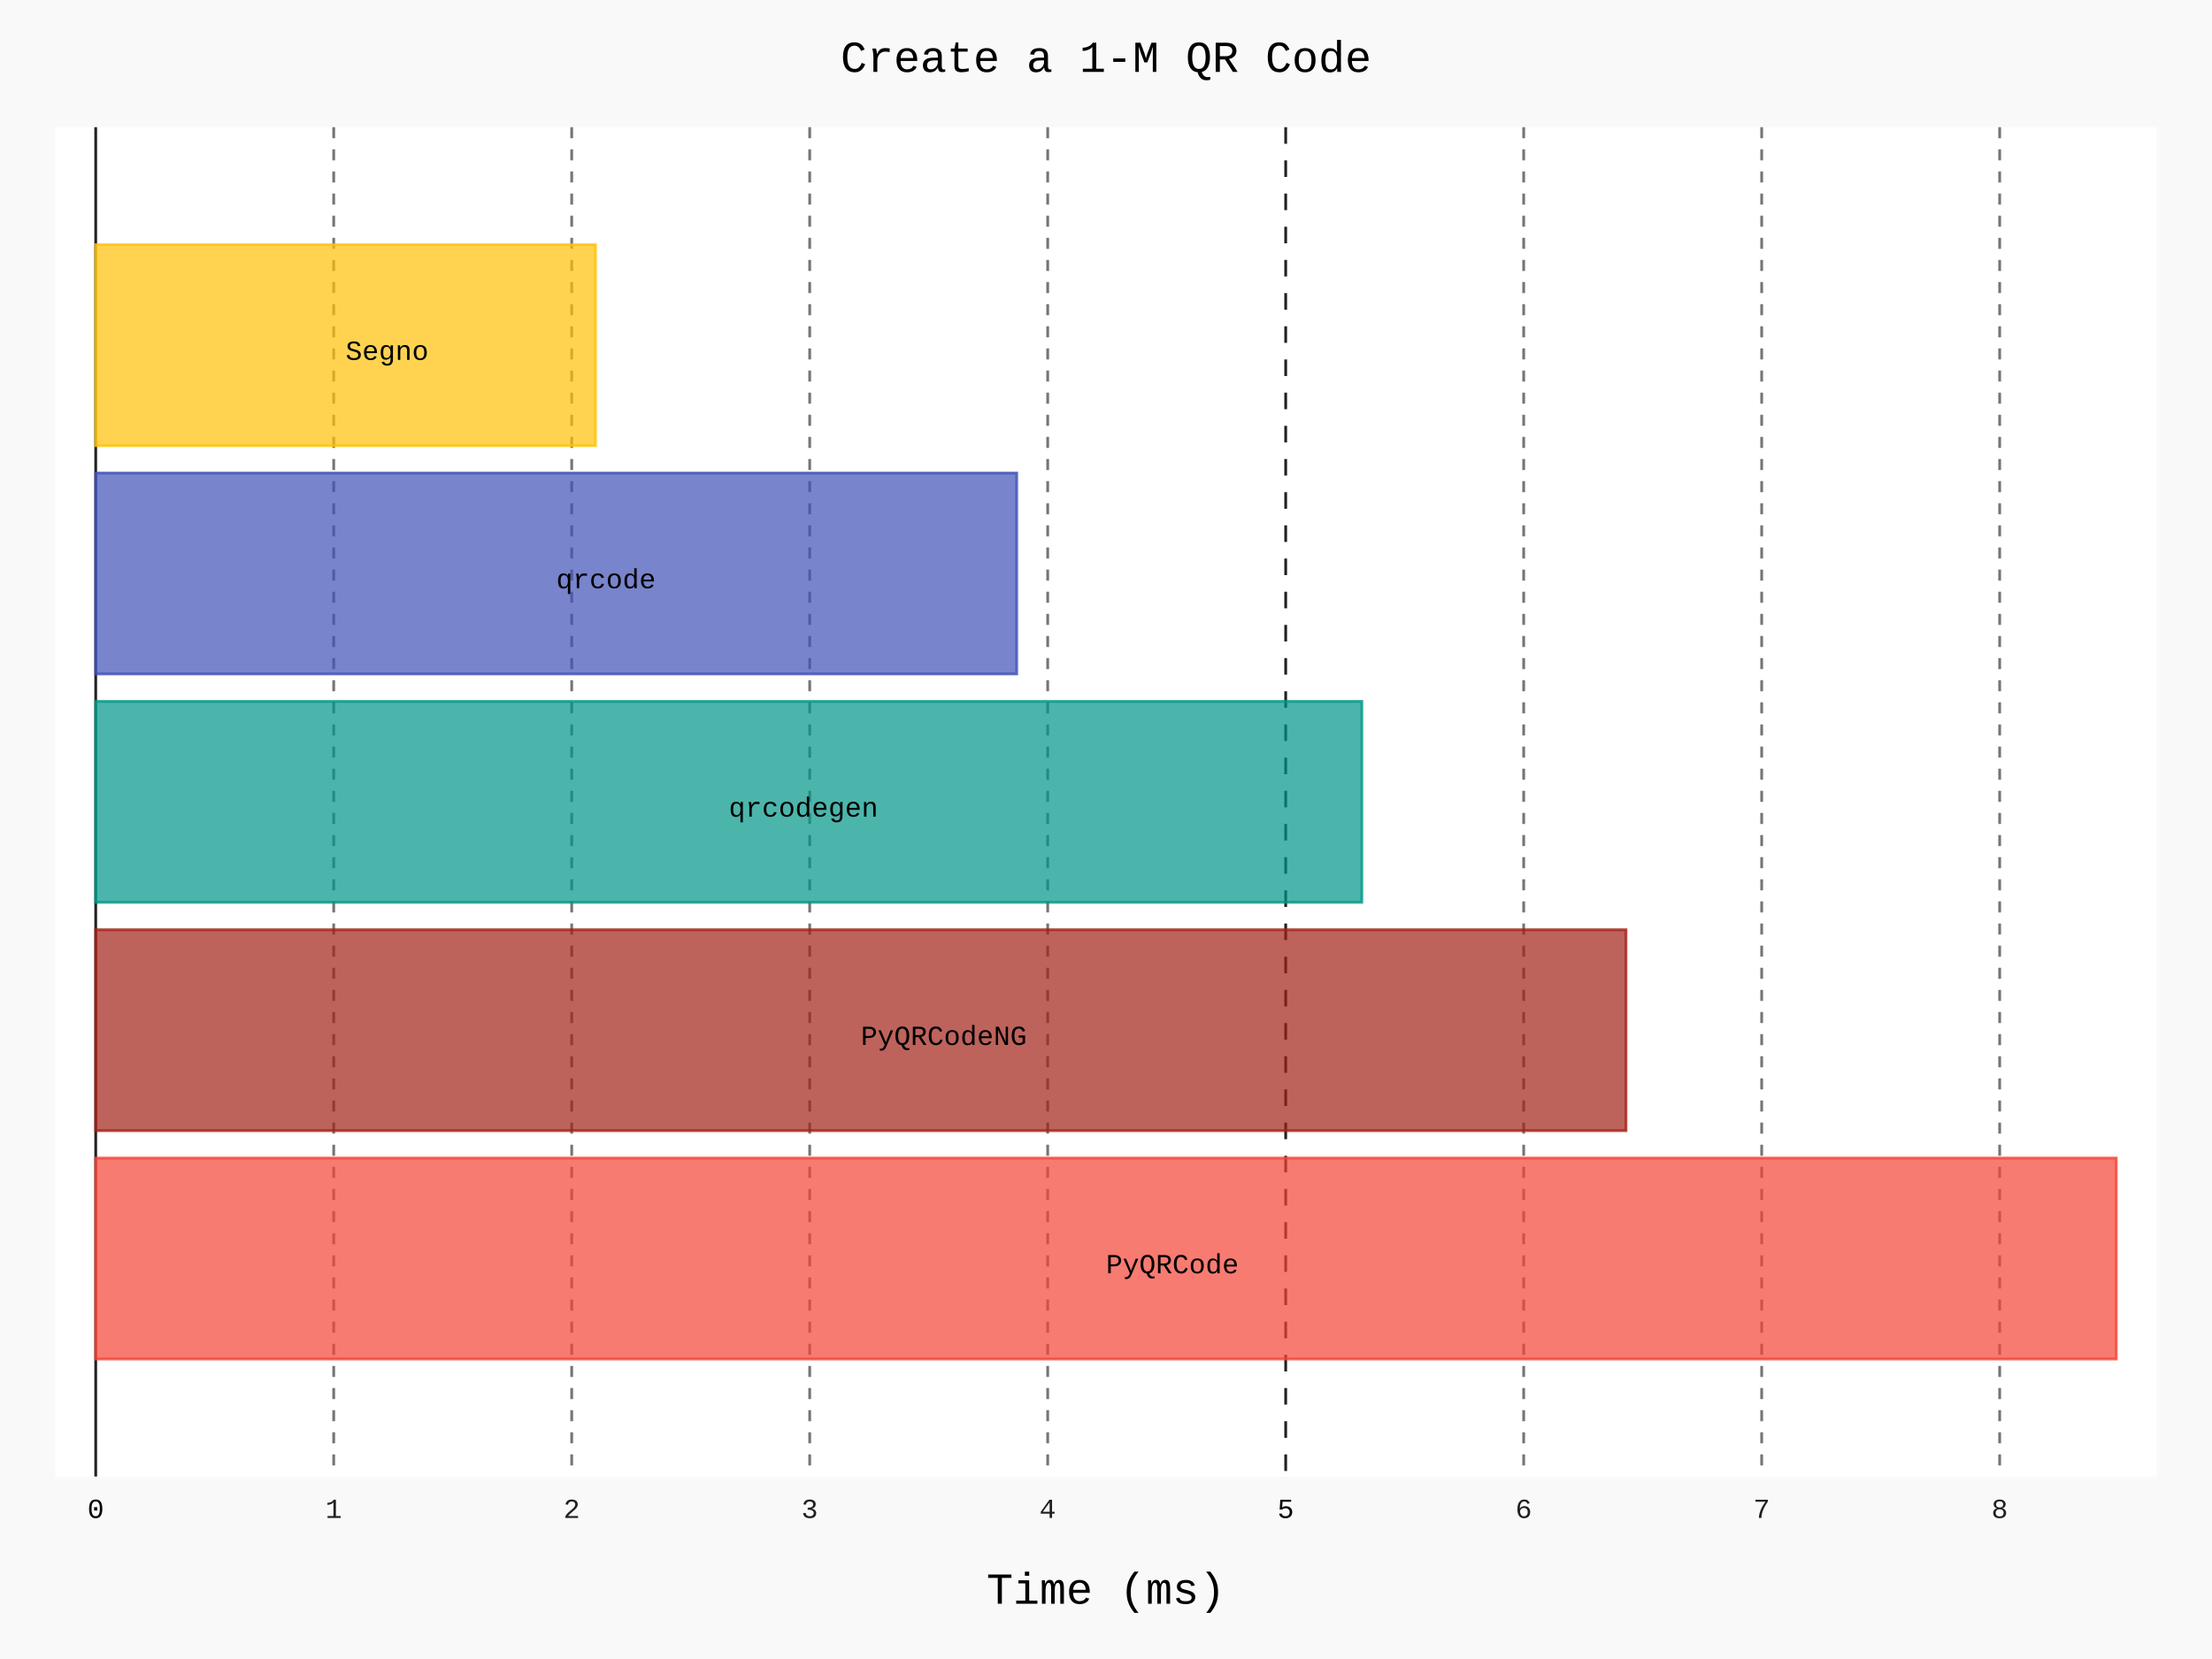
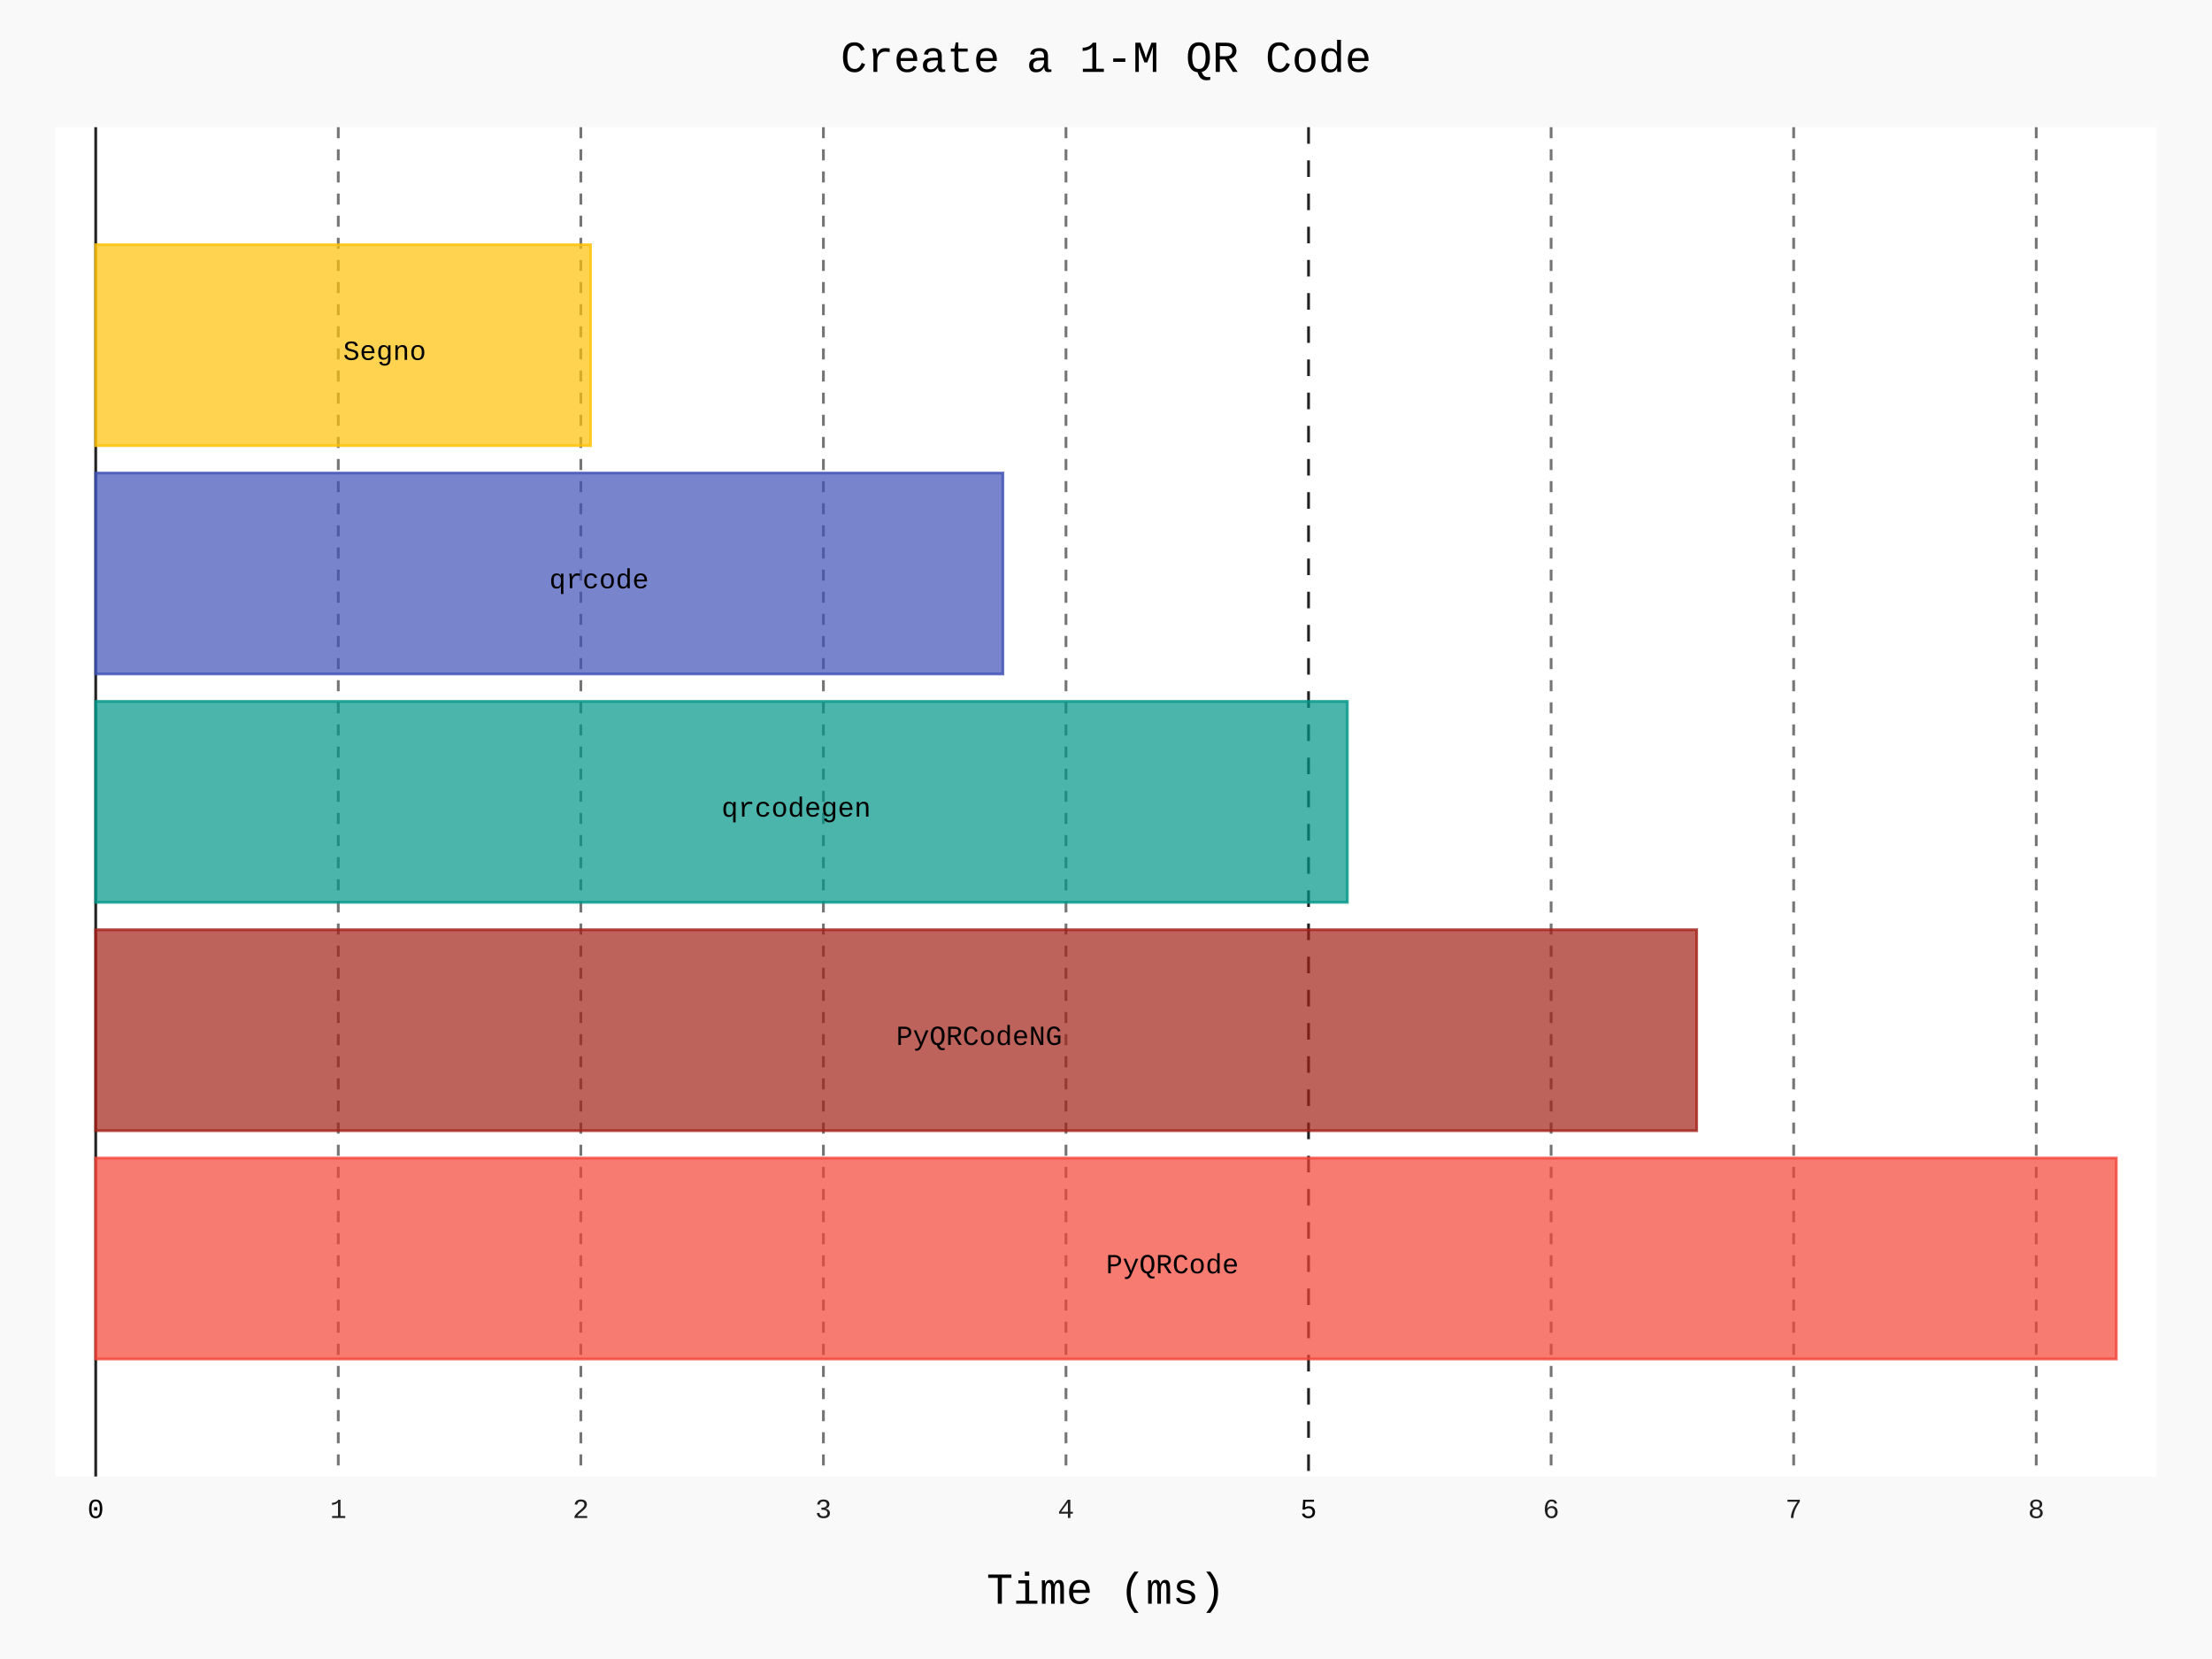
- <svg xmlns="http://www.w3.org/2000/svg" class="pygal-chart" id="chart-630e60b2-058c-4f9c-b45d-ced3343af5b3" viewBox="0 0 800 600">
+ <svg xmlns="http://www.w3.org/2000/svg" class="pygal-chart" id="chart-3e89229a-0f8a-4475-a1df-ae608008e944" viewBox="0 0 800 600">
  <defs>
-     <style type="text/css">#chart-630e60b2-058c-4f9c-b45d-ced3343af5b3{-webkit-user-select:none;-webkit-font-smoothing:antialiased;font-family:Consolas,"Liberation Mono",Menlo,Courier,monospace}#chart-630e60b2-058c-4f9c-b45d-ced3343af5b3 .title{font-family:Consolas,"Liberation Mono",Menlo,Courier,monospace;font-size:16px}#chart-630e60b2-058c-4f9c-b45d-ced3343af5b3 .legends .legend text{font-family:Consolas,"Liberation Mono",Menlo,Courier,monospace;font-size:14px}#chart-630e60b2-058c-4f9c-b45d-ced3343af5b3 .axis text{font-family:Consolas,"Liberation Mono",Menlo,Courier,monospace;font-size:10px}#chart-630e60b2-058c-4f9c-b45d-ced3343af5b3 .axis text.major{font-family:Consolas,"Liberation Mono",Menlo,Courier,monospace;font-size:10px}#chart-630e60b2-058c-4f9c-b45d-ced3343af5b3 .text-overlay text.value{font-family:Consolas,"Liberation Mono",Menlo,Courier,monospace;font-size:16px}#chart-630e60b2-058c-4f9c-b45d-ced3343af5b3 .text-overlay text.label{font-family:Consolas,"Liberation Mono",Menlo,Courier,monospace;font-size:10px}#chart-630e60b2-058c-4f9c-b45d-ced3343af5b3 .tooltip{font-family:Consolas,"Liberation Mono",Menlo,Courier,monospace;font-size:14px}#chart-630e60b2-058c-4f9c-b45d-ced3343af5b3 text.no_data{font-family:Consolas,"Liberation Mono",Menlo,Courier,monospace;font-size:64px}
- #chart-630e60b2-058c-4f9c-b45d-ced3343af5b3{background-color:rgba(249,249,249,1)}#chart-630e60b2-058c-4f9c-b45d-ced3343af5b3 path,#chart-630e60b2-058c-4f9c-b45d-ced3343af5b3 line,#chart-630e60b2-058c-4f9c-b45d-ced3343af5b3 rect,#chart-630e60b2-058c-4f9c-b45d-ced3343af5b3 circle{-webkit-transition:150ms;-moz-transition:150ms;transition:150ms}#chart-630e60b2-058c-4f9c-b45d-ced3343af5b3 .graph &gt; .background{fill:rgba(249,249,249,1)}#chart-630e60b2-058c-4f9c-b45d-ced3343af5b3 .plot &gt; .background{fill:rgba(255,255,255,1)}#chart-630e60b2-058c-4f9c-b45d-ced3343af5b3 .graph{fill:rgba(0,0,0,.87)}#chart-630e60b2-058c-4f9c-b45d-ced3343af5b3 text.no_data{fill:rgba(0,0,0,1)}#chart-630e60b2-058c-4f9c-b45d-ced3343af5b3 .title{fill:rgba(0,0,0,1)}#chart-630e60b2-058c-4f9c-b45d-ced3343af5b3 .legends .legend text{fill:rgba(0,0,0,.87)}#chart-630e60b2-058c-4f9c-b45d-ced3343af5b3 .legends .legend:hover text{fill:rgba(0,0,0,1)}#chart-630e60b2-058c-4f9c-b45d-ced3343af5b3 .axis .line{stroke:rgba(0,0,0,1)}#chart-630e60b2-058c-4f9c-b45d-ced3343af5b3 .axis .guide.line{stroke:rgba(0,0,0,.54)}#chart-630e60b2-058c-4f9c-b45d-ced3343af5b3 .axis .major.line{stroke:rgba(0,0,0,.87)}#chart-630e60b2-058c-4f9c-b45d-ced3343af5b3 .axis text.major{fill:rgba(0,0,0,1)}#chart-630e60b2-058c-4f9c-b45d-ced3343af5b3 .axis.y .guides:hover .guide.line,#chart-630e60b2-058c-4f9c-b45d-ced3343af5b3 .line-graph .axis.x .guides:hover .guide.line,#chart-630e60b2-058c-4f9c-b45d-ced3343af5b3 .stackedline-graph .axis.x .guides:hover .guide.line,#chart-630e60b2-058c-4f9c-b45d-ced3343af5b3 .xy-graph .axis.x .guides:hover .guide.line{stroke:rgba(0,0,0,1)}#chart-630e60b2-058c-4f9c-b45d-ced3343af5b3 .axis .guides:hover text{fill:rgba(0,0,0,1)}#chart-630e60b2-058c-4f9c-b45d-ced3343af5b3 .reactive{fill-opacity:.7;stroke-opacity:.8}#chart-630e60b2-058c-4f9c-b45d-ced3343af5b3 .ci{stroke:rgba(0,0,0,.87)}#chart-630e60b2-058c-4f9c-b45d-ced3343af5b3 .reactive.active,#chart-630e60b2-058c-4f9c-b45d-ced3343af5b3 .active .reactive{fill-opacity:.8;stroke-opacity:.9;stroke-width:4}#chart-630e60b2-058c-4f9c-b45d-ced3343af5b3 .ci .reactive.active{stroke-width:1.5}#chart-630e60b2-058c-4f9c-b45d-ced3343af5b3 .series text{fill:rgba(0,0,0,1)}#chart-630e60b2-058c-4f9c-b45d-ced3343af5b3 .tooltip rect{fill:rgba(255,255,255,1);stroke:rgba(0,0,0,1);-webkit-transition:opacity 150ms;-moz-transition:opacity 150ms;transition:opacity 150ms}#chart-630e60b2-058c-4f9c-b45d-ced3343af5b3 .tooltip .label{fill:rgba(0,0,0,.87)}#chart-630e60b2-058c-4f9c-b45d-ced3343af5b3 .tooltip .label{fill:rgba(0,0,0,.87)}#chart-630e60b2-058c-4f9c-b45d-ced3343af5b3 .tooltip .legend{font-size:.8em;fill:rgba(0,0,0,.54)}#chart-630e60b2-058c-4f9c-b45d-ced3343af5b3 .tooltip .x_label{font-size:.6em;fill:rgba(0,0,0,1)}#chart-630e60b2-058c-4f9c-b45d-ced3343af5b3 .tooltip .xlink{font-size:.5em;text-decoration:underline}#chart-630e60b2-058c-4f9c-b45d-ced3343af5b3 .tooltip .value{font-size:1.5em}#chart-630e60b2-058c-4f9c-b45d-ced3343af5b3 .bound{font-size:.5em}#chart-630e60b2-058c-4f9c-b45d-ced3343af5b3 .max-value{font-size:.75em;fill:rgba(0,0,0,.54)}#chart-630e60b2-058c-4f9c-b45d-ced3343af5b3 .map-element{fill:rgba(255,255,255,1);stroke:rgba(0,0,0,.54) !important}#chart-630e60b2-058c-4f9c-b45d-ced3343af5b3 .map-element .reactive{fill-opacity:inherit;stroke-opacity:inherit}#chart-630e60b2-058c-4f9c-b45d-ced3343af5b3 .color-0,#chart-630e60b2-058c-4f9c-b45d-ced3343af5b3 .color-0 a:visited{stroke:#F44336;fill:#F44336}#chart-630e60b2-058c-4f9c-b45d-ced3343af5b3 .color-1,#chart-630e60b2-058c-4f9c-b45d-ced3343af5b3 .color-1 a:visited{stroke:#3F51B5;fill:#3F51B5}#chart-630e60b2-058c-4f9c-b45d-ced3343af5b3 .color-2,#chart-630e60b2-058c-4f9c-b45d-ced3343af5b3 .color-2 a:visited{stroke:#009688;fill:#009688}#chart-630e60b2-058c-4f9c-b45d-ced3343af5b3 .color-3,#chart-630e60b2-058c-4f9c-b45d-ced3343af5b3 .color-3 a:visited{stroke:#FFC107;fill:#FFC107}#chart-630e60b2-058c-4f9c-b45d-ced3343af5b3 .color-4,#chart-630e60b2-058c-4f9c-b45d-ced3343af5b3 .color-4 a:visited{stroke:#FF5722;fill:#FF5722}#chart-630e60b2-058c-4f9c-b45d-ced3343af5b3 .text-overlay .color-0 text{fill:black}#chart-630e60b2-058c-4f9c-b45d-ced3343af5b3 .text-overlay .color-1 text{fill:black}#chart-630e60b2-058c-4f9c-b45d-ced3343af5b3 .text-overlay .color-2 text{fill:black}#chart-630e60b2-058c-4f9c-b45d-ced3343af5b3 .text-overlay .color-3 text{fill:black}#chart-630e60b2-058c-4f9c-b45d-ced3343af5b3 .text-overlay .color-4 text{fill:black}
- #chart-630e60b2-058c-4f9c-b45d-ced3343af5b3 text.no_data{text-anchor:middle}#chart-630e60b2-058c-4f9c-b45d-ced3343af5b3 .guide.line{fill:none}#chart-630e60b2-058c-4f9c-b45d-ced3343af5b3 .centered{text-anchor:middle}#chart-630e60b2-058c-4f9c-b45d-ced3343af5b3 .title{text-anchor:middle}#chart-630e60b2-058c-4f9c-b45d-ced3343af5b3 .legends .legend text{fill-opacity:1}#chart-630e60b2-058c-4f9c-b45d-ced3343af5b3 .axis.x text{text-anchor:middle}#chart-630e60b2-058c-4f9c-b45d-ced3343af5b3 .axis.x:not(.web) text[transform]{text-anchor:start}#chart-630e60b2-058c-4f9c-b45d-ced3343af5b3 .axis.x:not(.web) text[transform].backwards{text-anchor:end}#chart-630e60b2-058c-4f9c-b45d-ced3343af5b3 .axis.y text{text-anchor:end}#chart-630e60b2-058c-4f9c-b45d-ced3343af5b3 .axis.y text[transform].backwards{text-anchor:start}#chart-630e60b2-058c-4f9c-b45d-ced3343af5b3 .axis.y2 text{text-anchor:start}#chart-630e60b2-058c-4f9c-b45d-ced3343af5b3 .axis.y2 text[transform].backwards{text-anchor:end}#chart-630e60b2-058c-4f9c-b45d-ced3343af5b3 .axis .guide.line{stroke-dasharray:4,4}#chart-630e60b2-058c-4f9c-b45d-ced3343af5b3 .axis .major.guide.line{stroke-dasharray:6,6}#chart-630e60b2-058c-4f9c-b45d-ced3343af5b3 .horizontal .axis.y .guide.line,#chart-630e60b2-058c-4f9c-b45d-ced3343af5b3 .horizontal .axis.y2 .guide.line,#chart-630e60b2-058c-4f9c-b45d-ced3343af5b3 .vertical .axis.x .guide.line{opacity:0}#chart-630e60b2-058c-4f9c-b45d-ced3343af5b3 .horizontal .axis.always_show .guide.line,#chart-630e60b2-058c-4f9c-b45d-ced3343af5b3 .vertical .axis.always_show .guide.line{opacity:1 !important}#chart-630e60b2-058c-4f9c-b45d-ced3343af5b3 .axis.y .guides:hover .guide.line,#chart-630e60b2-058c-4f9c-b45d-ced3343af5b3 .axis.y2 .guides:hover .guide.line,#chart-630e60b2-058c-4f9c-b45d-ced3343af5b3 .axis.x .guides:hover .guide.line{opacity:1}#chart-630e60b2-058c-4f9c-b45d-ced3343af5b3 .axis .guides:hover text{opacity:1}#chart-630e60b2-058c-4f9c-b45d-ced3343af5b3 .nofill{fill:none}#chart-630e60b2-058c-4f9c-b45d-ced3343af5b3 .subtle-fill{fill-opacity:.2}#chart-630e60b2-058c-4f9c-b45d-ced3343af5b3 .dot{stroke-width:1px;fill-opacity:1}#chart-630e60b2-058c-4f9c-b45d-ced3343af5b3 .dot.active{stroke-width:5px}#chart-630e60b2-058c-4f9c-b45d-ced3343af5b3 .dot.negative{fill:transparent}#chart-630e60b2-058c-4f9c-b45d-ced3343af5b3 text,#chart-630e60b2-058c-4f9c-b45d-ced3343af5b3 tspan{stroke:none !important}#chart-630e60b2-058c-4f9c-b45d-ced3343af5b3 .series text.active{opacity:1}#chart-630e60b2-058c-4f9c-b45d-ced3343af5b3 .tooltip rect{fill-opacity:.95;stroke-width:.5}#chart-630e60b2-058c-4f9c-b45d-ced3343af5b3 .tooltip text{fill-opacity:1}#chart-630e60b2-058c-4f9c-b45d-ced3343af5b3 .showable{visibility:hidden}#chart-630e60b2-058c-4f9c-b45d-ced3343af5b3 .showable.shown{visibility:visible}#chart-630e60b2-058c-4f9c-b45d-ced3343af5b3 .gauge-background{fill:rgba(229,229,229,1);stroke:none}#chart-630e60b2-058c-4f9c-b45d-ced3343af5b3 .bg-lines{stroke:rgba(249,249,249,1);stroke-width:2px}</style>
+     <style type="text/css">#chart-3e89229a-0f8a-4475-a1df-ae608008e944{-webkit-user-select:none;-webkit-font-smoothing:antialiased;font-family:Consolas,"Liberation Mono",Menlo,Courier,monospace}#chart-3e89229a-0f8a-4475-a1df-ae608008e944 .title{font-family:Consolas,"Liberation Mono",Menlo,Courier,monospace;font-size:16px}#chart-3e89229a-0f8a-4475-a1df-ae608008e944 .legends .legend text{font-family:Consolas,"Liberation Mono",Menlo,Courier,monospace;font-size:14px}#chart-3e89229a-0f8a-4475-a1df-ae608008e944 .axis text{font-family:Consolas,"Liberation Mono",Menlo,Courier,monospace;font-size:10px}#chart-3e89229a-0f8a-4475-a1df-ae608008e944 .axis text.major{font-family:Consolas,"Liberation Mono",Menlo,Courier,monospace;font-size:10px}#chart-3e89229a-0f8a-4475-a1df-ae608008e944 .text-overlay text.value{font-family:Consolas,"Liberation Mono",Menlo,Courier,monospace;font-size:16px}#chart-3e89229a-0f8a-4475-a1df-ae608008e944 .text-overlay text.label{font-family:Consolas,"Liberation Mono",Menlo,Courier,monospace;font-size:10px}#chart-3e89229a-0f8a-4475-a1df-ae608008e944 .tooltip{font-family:Consolas,"Liberation Mono",Menlo,Courier,monospace;font-size:14px}#chart-3e89229a-0f8a-4475-a1df-ae608008e944 text.no_data{font-family:Consolas,"Liberation Mono",Menlo,Courier,monospace;font-size:64px}
+ #chart-3e89229a-0f8a-4475-a1df-ae608008e944{background-color:rgba(249,249,249,1)}#chart-3e89229a-0f8a-4475-a1df-ae608008e944 path,#chart-3e89229a-0f8a-4475-a1df-ae608008e944 line,#chart-3e89229a-0f8a-4475-a1df-ae608008e944 rect,#chart-3e89229a-0f8a-4475-a1df-ae608008e944 circle{-webkit-transition:150ms;-moz-transition:150ms;transition:150ms}#chart-3e89229a-0f8a-4475-a1df-ae608008e944 .graph &gt; .background{fill:rgba(249,249,249,1)}#chart-3e89229a-0f8a-4475-a1df-ae608008e944 .plot &gt; .background{fill:rgba(255,255,255,1)}#chart-3e89229a-0f8a-4475-a1df-ae608008e944 .graph{fill:rgba(0,0,0,.87)}#chart-3e89229a-0f8a-4475-a1df-ae608008e944 text.no_data{fill:rgba(0,0,0,1)}#chart-3e89229a-0f8a-4475-a1df-ae608008e944 .title{fill:rgba(0,0,0,1)}#chart-3e89229a-0f8a-4475-a1df-ae608008e944 .legends .legend text{fill:rgba(0,0,0,.87)}#chart-3e89229a-0f8a-4475-a1df-ae608008e944 .legends .legend:hover text{fill:rgba(0,0,0,1)}#chart-3e89229a-0f8a-4475-a1df-ae608008e944 .axis .line{stroke:rgba(0,0,0,1)}#chart-3e89229a-0f8a-4475-a1df-ae608008e944 .axis .guide.line{stroke:rgba(0,0,0,.54)}#chart-3e89229a-0f8a-4475-a1df-ae608008e944 .axis .major.line{stroke:rgba(0,0,0,.87)}#chart-3e89229a-0f8a-4475-a1df-ae608008e944 .axis text.major{fill:rgba(0,0,0,1)}#chart-3e89229a-0f8a-4475-a1df-ae608008e944 .axis.y .guides:hover .guide.line,#chart-3e89229a-0f8a-4475-a1df-ae608008e944 .line-graph .axis.x .guides:hover .guide.line,#chart-3e89229a-0f8a-4475-a1df-ae608008e944 .stackedline-graph .axis.x .guides:hover .guide.line,#chart-3e89229a-0f8a-4475-a1df-ae608008e944 .xy-graph .axis.x .guides:hover .guide.line{stroke:rgba(0,0,0,1)}#chart-3e89229a-0f8a-4475-a1df-ae608008e944 .axis .guides:hover text{fill:rgba(0,0,0,1)}#chart-3e89229a-0f8a-4475-a1df-ae608008e944 .reactive{fill-opacity:.7;stroke-opacity:.8}#chart-3e89229a-0f8a-4475-a1df-ae608008e944 .ci{stroke:rgba(0,0,0,.87)}#chart-3e89229a-0f8a-4475-a1df-ae608008e944 .reactive.active,#chart-3e89229a-0f8a-4475-a1df-ae608008e944 .active .reactive{fill-opacity:.8;stroke-opacity:.9;stroke-width:4}#chart-3e89229a-0f8a-4475-a1df-ae608008e944 .ci .reactive.active{stroke-width:1.5}#chart-3e89229a-0f8a-4475-a1df-ae608008e944 .series text{fill:rgba(0,0,0,1)}#chart-3e89229a-0f8a-4475-a1df-ae608008e944 .tooltip rect{fill:rgba(255,255,255,1);stroke:rgba(0,0,0,1);-webkit-transition:opacity 150ms;-moz-transition:opacity 150ms;transition:opacity 150ms}#chart-3e89229a-0f8a-4475-a1df-ae608008e944 .tooltip .label{fill:rgba(0,0,0,.87)}#chart-3e89229a-0f8a-4475-a1df-ae608008e944 .tooltip .label{fill:rgba(0,0,0,.87)}#chart-3e89229a-0f8a-4475-a1df-ae608008e944 .tooltip .legend{font-size:.8em;fill:rgba(0,0,0,.54)}#chart-3e89229a-0f8a-4475-a1df-ae608008e944 .tooltip .x_label{font-size:.6em;fill:rgba(0,0,0,1)}#chart-3e89229a-0f8a-4475-a1df-ae608008e944 .tooltip .xlink{font-size:.5em;text-decoration:underline}#chart-3e89229a-0f8a-4475-a1df-ae608008e944 .tooltip .value{font-size:1.5em}#chart-3e89229a-0f8a-4475-a1df-ae608008e944 .bound{font-size:.5em}#chart-3e89229a-0f8a-4475-a1df-ae608008e944 .max-value{font-size:.75em;fill:rgba(0,0,0,.54)}#chart-3e89229a-0f8a-4475-a1df-ae608008e944 .map-element{fill:rgba(255,255,255,1);stroke:rgba(0,0,0,.54) !important}#chart-3e89229a-0f8a-4475-a1df-ae608008e944 .map-element .reactive{fill-opacity:inherit;stroke-opacity:inherit}#chart-3e89229a-0f8a-4475-a1df-ae608008e944 .color-0,#chart-3e89229a-0f8a-4475-a1df-ae608008e944 .color-0 a:visited{stroke:#F44336;fill:#F44336}#chart-3e89229a-0f8a-4475-a1df-ae608008e944 .color-1,#chart-3e89229a-0f8a-4475-a1df-ae608008e944 .color-1 a:visited{stroke:#3F51B5;fill:#3F51B5}#chart-3e89229a-0f8a-4475-a1df-ae608008e944 .color-2,#chart-3e89229a-0f8a-4475-a1df-ae608008e944 .color-2 a:visited{stroke:#009688;fill:#009688}#chart-3e89229a-0f8a-4475-a1df-ae608008e944 .color-3,#chart-3e89229a-0f8a-4475-a1df-ae608008e944 .color-3 a:visited{stroke:#FFC107;fill:#FFC107}#chart-3e89229a-0f8a-4475-a1df-ae608008e944 .color-4,#chart-3e89229a-0f8a-4475-a1df-ae608008e944 .color-4 a:visited{stroke:#FF5722;fill:#FF5722}#chart-3e89229a-0f8a-4475-a1df-ae608008e944 .text-overlay .color-0 text{fill:black}#chart-3e89229a-0f8a-4475-a1df-ae608008e944 .text-overlay .color-1 text{fill:black}#chart-3e89229a-0f8a-4475-a1df-ae608008e944 .text-overlay .color-2 text{fill:black}#chart-3e89229a-0f8a-4475-a1df-ae608008e944 .text-overlay .color-3 text{fill:black}#chart-3e89229a-0f8a-4475-a1df-ae608008e944 .text-overlay .color-4 text{fill:black}
+ #chart-3e89229a-0f8a-4475-a1df-ae608008e944 text.no_data{text-anchor:middle}#chart-3e89229a-0f8a-4475-a1df-ae608008e944 .guide.line{fill:none}#chart-3e89229a-0f8a-4475-a1df-ae608008e944 .centered{text-anchor:middle}#chart-3e89229a-0f8a-4475-a1df-ae608008e944 .title{text-anchor:middle}#chart-3e89229a-0f8a-4475-a1df-ae608008e944 .legends .legend text{fill-opacity:1}#chart-3e89229a-0f8a-4475-a1df-ae608008e944 .axis.x text{text-anchor:middle}#chart-3e89229a-0f8a-4475-a1df-ae608008e944 .axis.x:not(.web) text[transform]{text-anchor:start}#chart-3e89229a-0f8a-4475-a1df-ae608008e944 .axis.x:not(.web) text[transform].backwards{text-anchor:end}#chart-3e89229a-0f8a-4475-a1df-ae608008e944 .axis.y text{text-anchor:end}#chart-3e89229a-0f8a-4475-a1df-ae608008e944 .axis.y text[transform].backwards{text-anchor:start}#chart-3e89229a-0f8a-4475-a1df-ae608008e944 .axis.y2 text{text-anchor:start}#chart-3e89229a-0f8a-4475-a1df-ae608008e944 .axis.y2 text[transform].backwards{text-anchor:end}#chart-3e89229a-0f8a-4475-a1df-ae608008e944 .axis .guide.line{stroke-dasharray:4,4}#chart-3e89229a-0f8a-4475-a1df-ae608008e944 .axis .major.guide.line{stroke-dasharray:6,6}#chart-3e89229a-0f8a-4475-a1df-ae608008e944 .horizontal .axis.y .guide.line,#chart-3e89229a-0f8a-4475-a1df-ae608008e944 .horizontal .axis.y2 .guide.line,#chart-3e89229a-0f8a-4475-a1df-ae608008e944 .vertical .axis.x .guide.line{opacity:0}#chart-3e89229a-0f8a-4475-a1df-ae608008e944 .horizontal .axis.always_show .guide.line,#chart-3e89229a-0f8a-4475-a1df-ae608008e944 .vertical .axis.always_show .guide.line{opacity:1 !important}#chart-3e89229a-0f8a-4475-a1df-ae608008e944 .axis.y .guides:hover .guide.line,#chart-3e89229a-0f8a-4475-a1df-ae608008e944 .axis.y2 .guides:hover .guide.line,#chart-3e89229a-0f8a-4475-a1df-ae608008e944 .axis.x .guides:hover .guide.line{opacity:1}#chart-3e89229a-0f8a-4475-a1df-ae608008e944 .axis .guides:hover text{opacity:1}#chart-3e89229a-0f8a-4475-a1df-ae608008e944 .nofill{fill:none}#chart-3e89229a-0f8a-4475-a1df-ae608008e944 .subtle-fill{fill-opacity:.2}#chart-3e89229a-0f8a-4475-a1df-ae608008e944 .dot{stroke-width:1px;fill-opacity:1}#chart-3e89229a-0f8a-4475-a1df-ae608008e944 .dot.active{stroke-width:5px}#chart-3e89229a-0f8a-4475-a1df-ae608008e944 .dot.negative{fill:transparent}#chart-3e89229a-0f8a-4475-a1df-ae608008e944 text,#chart-3e89229a-0f8a-4475-a1df-ae608008e944 tspan{stroke:none !important}#chart-3e89229a-0f8a-4475-a1df-ae608008e944 .series text.active{opacity:1}#chart-3e89229a-0f8a-4475-a1df-ae608008e944 .tooltip rect{fill-opacity:.95;stroke-width:.5}#chart-3e89229a-0f8a-4475-a1df-ae608008e944 .tooltip text{fill-opacity:1}#chart-3e89229a-0f8a-4475-a1df-ae608008e944 .showable{visibility:hidden}#chart-3e89229a-0f8a-4475-a1df-ae608008e944 .showable.shown{visibility:visible}#chart-3e89229a-0f8a-4475-a1df-ae608008e944 .gauge-background{fill:rgba(229,229,229,1);stroke:none}#chart-3e89229a-0f8a-4475-a1df-ae608008e944 .bg-lines{stroke:rgba(249,249,249,1);stroke-width:2px}</style>
  </defs>
  <g class="graph horizontalbar-graph horizontal">
    <rect class="background" height="600" width="800" x="0" y="0" />
    <g class="plot" transform="translate(20, 46)">
      <rect class="background" height="488" width="760" x="0" y="0" />
      <g class="axis x always_show">
        <g class="guides">
          <path class="axis major line" d="M14.615 0 v488" />
          <text class="major" x="14.615" y="503.0">0</text>
        </g>
        <g class="guides">
-           <path class="guide line" d="M100.689 0 v488" />
-           <text class="" x="100.689" y="503.0">1</text>
+           <path class="guide line" d="M102.343 0 v488" />
+           <text class="" x="102.343" y="503.0">1</text>
        </g>
        <g class="guides">
-           <path class="guide line" d="M186.764 0 v488" />
-           <text class="" x="186.764" y="503.0">2</text>
+           <path class="guide line" d="M190.07 0 v488" />
+           <text class="" x="190.07" y="503.0">2</text>
        </g>
        <g class="guides">
-           <path class="guide line" d="M272.838 0 v488" />
-           <text class="" x="272.838" y="503.0">3</text>
+           <path class="guide line" d="M277.798 0 v488" />
+           <text class="" x="277.798" y="503.0">3</text>
        </g>
        <g class="guides">
-           <path class="guide line" d="M358.912 0 v488" />
-           <text class="" x="358.912" y="503.0">4</text>
+           <path class="guide line" d="M365.525 0 v488" />
+           <text class="" x="365.525" y="503.0">4</text>
        </g>
        <g class="guides">
-           <path class="major guide line" d="M444.986 0 v488" />
-           <text class="major" x="444.986" y="503.0">5</text>
+           <path class="major guide line" d="M453.252 0 v488" />
+           <text class="major" x="453.252" y="503.0">5</text>
        </g>
        <g class="guides">
-           <path class="guide line" d="M531.06 0 v488" />
-           <text class="" x="531.06" y="503.0">6</text>
+           <path class="guide line" d="M540.98 0 v488" />
+           <text class="" x="540.98" y="503.0">6</text>
        </g>
        <g class="guides">
-           <path class="guide line" d="M617.134 0 v488" />
-           <text class="" x="617.134" y="503.0">7</text>
+           <path class="guide line" d="M628.707 0 v488" />
+           <text class="" x="628.707" y="503.0">7</text>
        </g>
        <g class="guides">
-           <path class="guide line" d="M703.208 0 v488" />
-           <text class="" x="703.208" y="503.0">8</text>
+           <path class="guide line" d="M716.435 0 v488" />
+           <text class="" x="716.435" y="503.0">8</text>
        </g>
      </g>
      <g class="series serie-4 color-4">
        <g class="bars">
          <g class="bar" style="fill: #F44336; stroke: #F44336">
            <rect class="rect reactive tooltip-trigger" height="72.674" rx="0" ry="0" width="730.769" x="14.615" y="372.832" />
          </g>
        </g>
      </g>
      <g class="series serie-3 color-3">
        <g class="bars">
          <g class="bar" style="fill: #A22118; stroke: #A22118">
-             <rect class="rect reactive tooltip-trigger" height="72.674" rx="0" ry="0" width="553.457" x="14.615" y="290.247" />
+             <rect class="rect reactive tooltip-trigger" height="72.674" rx="0" ry="0" width="579.001" x="14.615" y="290.247" />
          </g>
        </g>
      </g>
      <g class="series serie-2 color-2">
        <g class="bars">
          <g class="bar" style="fill: #009688; stroke: #009688">
-             <rect class="rect reactive tooltip-trigger" height="72.674" rx="0" ry="0" width="457.914" x="14.615" y="207.663" />
+             <rect class="rect reactive tooltip-trigger" height="72.674" rx="0" ry="0" width="452.673" x="14.615" y="207.663" />
          </g>
        </g>
      </g>
      <g class="series serie-1 color-1">
        <g class="bars">
          <g class="bar" style="fill: #3F51B5; stroke: #3F51B5">
-             <rect class="rect reactive tooltip-trigger" height="72.674" rx="0" ry="0" width="333.107" x="14.615" y="125.078" />
+             <rect class="rect reactive tooltip-trigger" height="72.674" rx="0" ry="0" width="328.1" x="14.615" y="125.078" />
          </g>
        </g>
      </g>
      <g class="series serie-0 color-0">
        <g class="bars">
          <g class="bar" style="fill: #FFC107; stroke: #FFC107">
-             <rect class="rect reactive tooltip-trigger" height="72.674" rx="0" ry="0" width="180.756" x="14.615" y="42.494" />
+             <rect class="rect reactive tooltip-trigger" height="72.674" rx="0" ry="0" width="178.964" x="14.615" y="42.494" />
          </g>
        </g>
      </g>
    </g>
    <g class="titles">
      <text class="title plot_title" x="400.0" y="26">Create a 1-M QR Code</text>
      <text class="title" x="400.0" y="580">Time (ms)</text>
    </g>
    <g class="plot overlay" transform="translate(20, 46)">
      <g class="series serie-4 color-4" />
      <g class="series serie-3 color-3" />
      <g class="series serie-2 color-2" />
      <g class="series serie-1 color-1" />
      <g class="series serie-0 color-0" />
    </g>
    <g class="plot text-overlay" transform="translate(20, 46)">
      <g class="series serie-4 color-4">
        <text class="label" x="380.0" y="414.503">PyQRCode</text>
      </g>
      <g class="series serie-3 color-3">
-         <text class="label" x="291.344" y="331.918">PyQRCodeNG</text>
+         <text class="label" x="304.116" y="331.918">PyQRCodeNG</text>
      </g>
      <g class="series serie-2 color-2">
-         <text class="label" x="243.573" y="249.333">qrcodegen</text>
+         <text class="label" x="240.952" y="249.333">qrcodegen</text>
      </g>
      <g class="series serie-1 color-1">
-         <text class="label" x="181.169" y="166.749">qrcode</text>
+         <text class="label" x="178.666" y="166.749">qrcode</text>
      </g>
      <g class="series serie-0 color-0">
-         <text class="label" x="104.993" y="84.164">Segno</text>
+         <text class="label" x="104.097" y="84.164">Segno</text>
      </g>
    </g>
    <g class="plot tooltip-overlay" transform="translate(20, 46)">
      <g class="tooltip" style="opacity: 0" transform="translate(0 0)">
        <rect class="tooltip-box" height="0" rx="0" ry="0" width="0" />
        <g class="text" />
      </g>
    </g>
  </g>
</svg>
